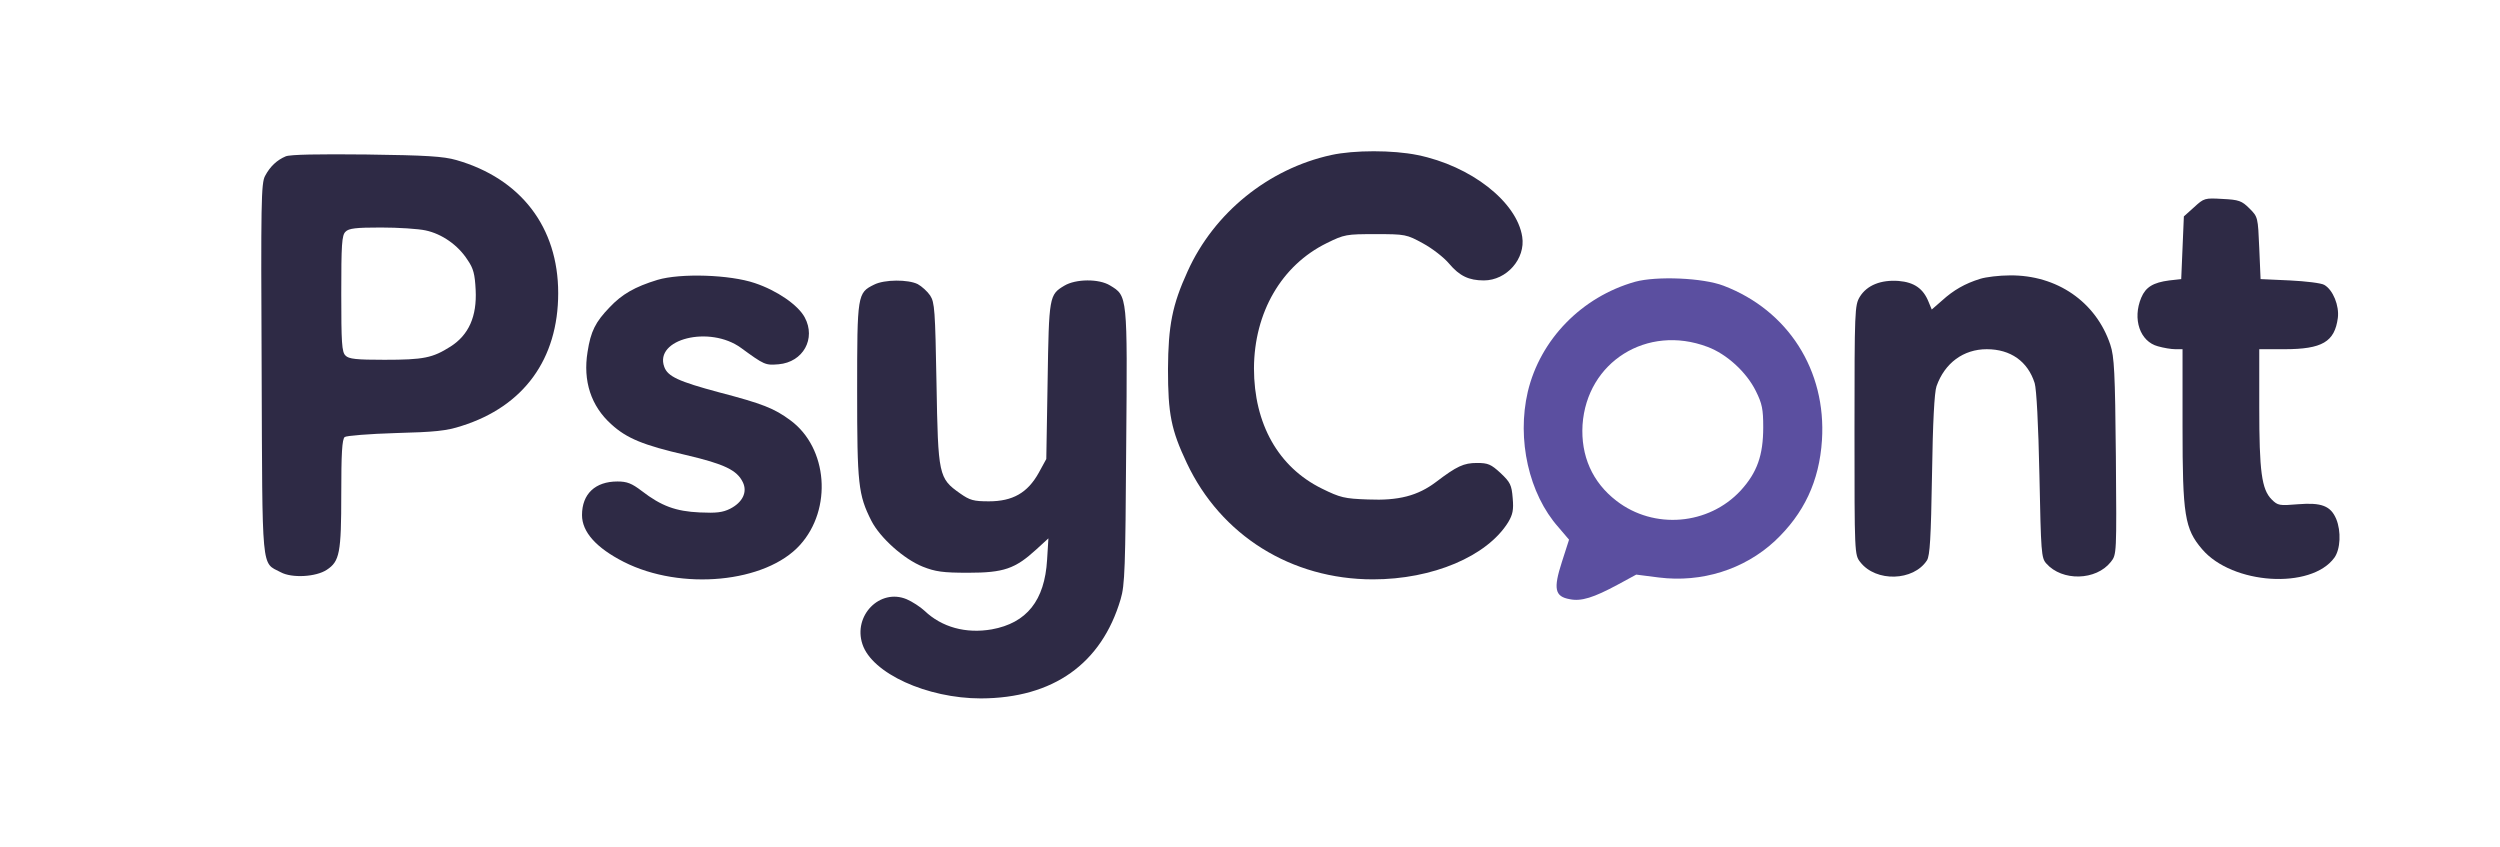
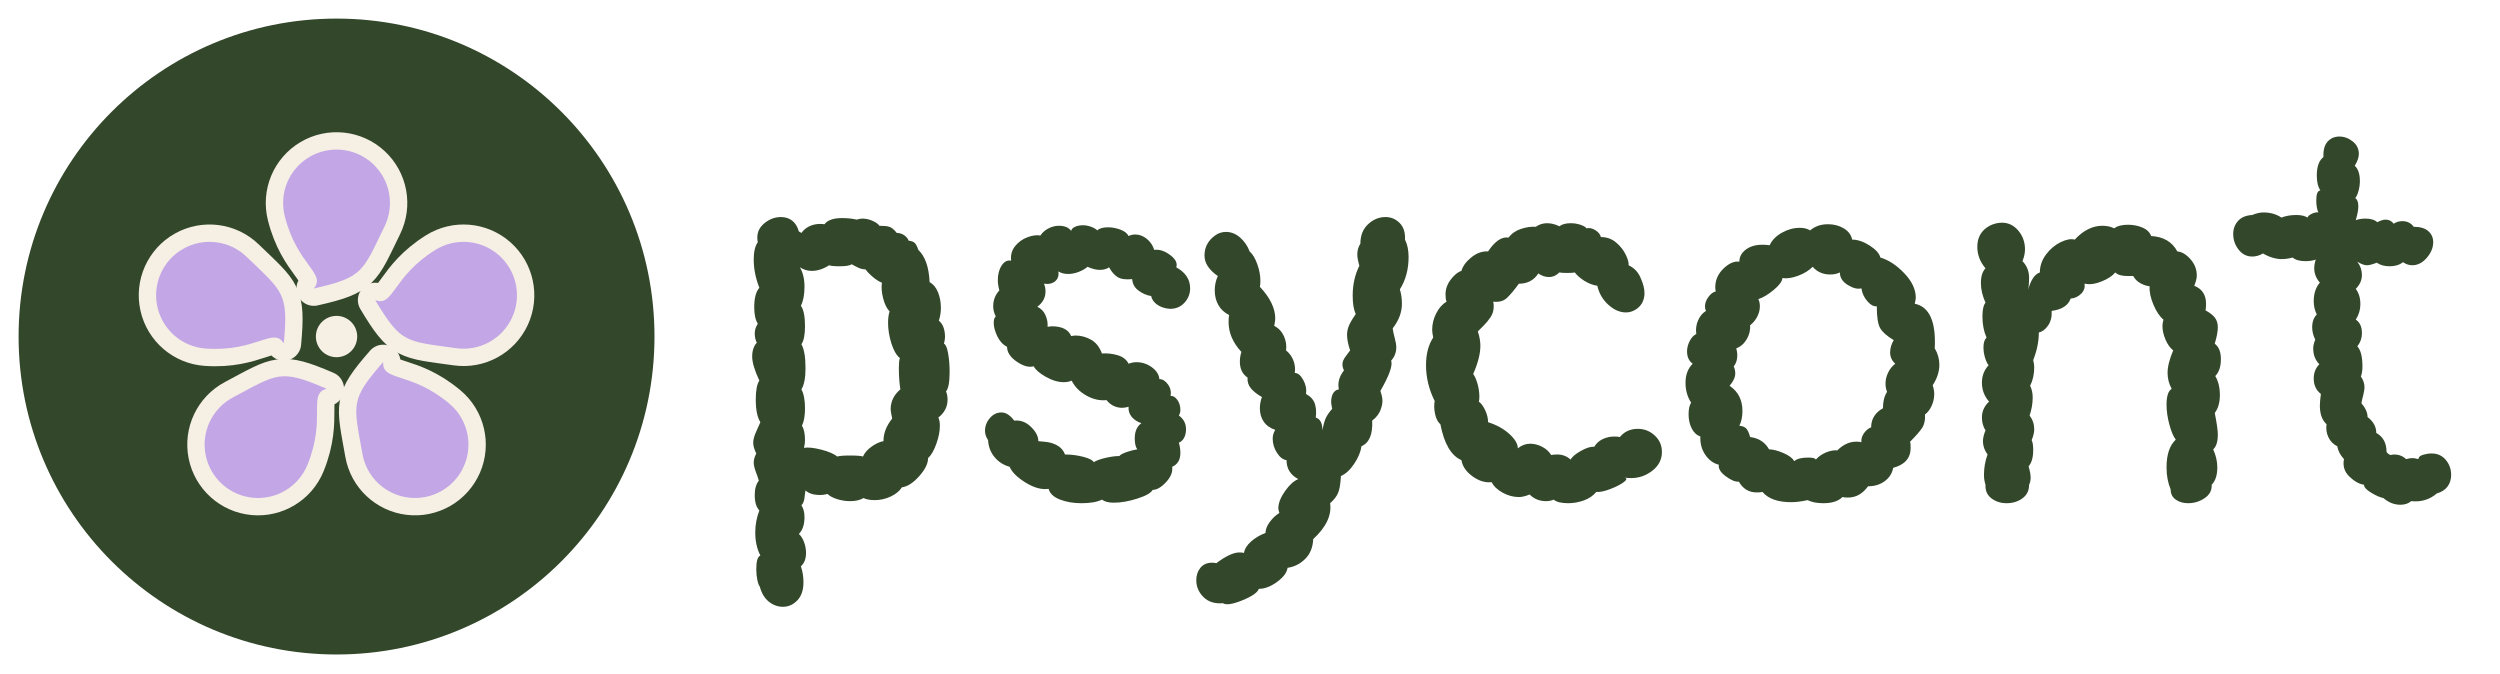
- <svg xmlns="http://www.w3.org/2000/svg" viewBox="560 130 945 320" width="945" height="320">
-   <g transform="translate(0,1024) scale(0.1,-0.1)" stroke="none">
-     <path fill="#2E2A45" d="M6680 8349 c-33 -14 -59 -38 -78 -74 -15 -27 -16 -103 -13 -730 3 -780 -2 -729 72 -768 42 -23 133 -18 174 9 49 32 55 64 55 287 0 152 3 207 13 215 6 5 93 12 192 15 149 4 192 8 250 27 235 74 365 253 365 502 0 249 -141 433 -385 503 -49 14 -113 18 -340 21 -180 2 -289 0 -305 -7z m529 -280 c61 -13 122 -55 158 -111 23 -33 28 -55 31 -114 5 -100 -26 -170 -95 -214 -68 -43 -101 -50 -250 -50 -106 0 -135 3 -147 16 -14 13 -16 49 -16 234 0 185 2 221 16 234 12 13 40 16 134 16 66 0 142 -5 169 -11z" />
-     <path fill="#2E2A45" d="M10632 8354 c-237 -52 -443 -218 -543 -440 -58 -127 -73 -205 -74 -369 0 -170 12 -230 71 -355 129 -274 395 -440 704 -440 225 0 431 87 511 216 17 29 21 46 17 91 -4 50 -9 60 -46 95 -36 33 -47 38 -89 38 -50 0 -76 -12 -155 -72 -69 -52 -141 -71 -257 -66 -89 3 -105 7 -174 41 -165 81 -257 245 -257 455 1 211 104 389 275 473 67 33 74 34 185 34 112 0 117 -1 179 -35 35 -19 79 -53 99 -77 39 -46 74 -63 131 -63 86 0 158 82 145 165 -20 132 -194 268 -396 309 -93 19 -239 19 -326 0z" />
-     <path fill="#2E2A45" d="M13894 8157 l-39 -35 -5 -119 -5 -118 -45 -5 c-61 -8 -89 -25 -106 -65 -34 -81 -5 -166 63 -184 21 -6 50 -11 66 -11 l27 0 0 -294 c0 -333 8 -385 74 -462 114 -134 412 -153 500 -32 23 32 26 100 7 146 -21 50 -56 63 -144 56 -71 -6 -77 -5 -100 18 -38 38 -47 106 -47 348 l0 220 95 0 c143 0 190 28 202 118 6 46 -18 106 -51 125 -11 7 -70 14 -131 17 l-110 5 -5 117 c-5 117 -5 118 -37 150 -29 29 -40 33 -102 36 -67 4 -70 3 -107 -31z" />
-     <path fill="#2E2A45" d="M8085 7882 c-85 -26 -134 -54 -181 -104 -53 -55 -71 -90 -83 -168 -18 -110 13 -205 90 -274 58 -53 121 -79 282 -116 145 -34 193 -57 215 -103 18 -37 -1 -76 -48 -100 -28 -14 -52 -17 -115 -14 -90 4 -145 24 -219 81 -38 29 -56 36 -92 36 -84 0 -134 -47 -134 -127 0 -64 54 -124 158 -177 217 -110 537 -79 666 64 123 136 105 367 -36 471 -62 46 -106 63 -270 106 -153 41 -194 60 -207 96 -39 106 172 158 290 72 89 -65 92 -66 142 -62 93 8 142 97 99 177 -25 47 -105 102 -189 130 -94 32 -281 38 -368 12z" />
-     <path fill="#2E2A45" d="M8904 7864 c-63 -31 -64 -37 -64 -401 0 -354 4 -393 54 -492 33 -64 122 -144 194 -173 48 -19 76 -23 172 -23 134 0 177 15 256 87 l47 43 -5 -81 c-9 -154 -77 -239 -209 -263 -98 -17 -189 8 -254 70 -16 15 -47 35 -68 44 -101 42 -203 -62 -167 -170 36 -110 244 -205 448 -205 273 1 456 131 528 375 16 53 18 118 21 577 5 575 5 569 -61 609 -42 26 -130 25 -173 -1 -57 -34 -58 -40 -63 -360 l-5 -295 -29 -53 c-42 -75 -98 -107 -188 -107 -58 0 -72 4 -109 30 -81 57 -83 68 -89 415 -5 278 -7 307 -24 333 -10 15 -32 35 -47 43 -36 18 -126 18 -165 -2z" />
-     <path fill="#5B4FA0" d="M11781 7875 c-202 -57 -359 -218 -406 -416 -42 -180 4 -386 116 -512 l40 -47 -27 -84 c-33 -102 -27 -131 30 -141 43 -9 90 6 181 55 l70 38 86 -11 c161 -20 321 30 437 137 111 104 169 227 179 382 17 264 -128 491 -372 584 -78 30 -253 37 -334 15z m273 -246 c73 -27 148 -96 183 -167 24 -48 28 -69 28 -137 0 -106 -23 -171 -85 -239 -121 -131 -328 -149 -470 -39 -91 70 -135 170 -128 287 16 238 244 381 472 295z" />
-     <path fill="#2E2A45" d="M13085 7886 c-58 -18 -101 -43 -144 -82 l-39 -34 -12 29 c-20 50 -54 74 -113 79 -67 5 -120 -16 -147 -60 -19 -32 -20 -49 -20 -504 0 -468 0 -471 22 -499 59 -76 201 -72 252 7 11 18 15 83 19 323 3 200 9 312 17 335 31 88 102 140 190 140 90 0 155 -46 181 -128 7 -23 14 -155 18 -348 6 -293 7 -313 26 -334 60 -68 188 -65 244 6 22 28 22 29 19 398 -3 319 -6 378 -21 423 -54 162 -202 264 -380 262 -39 0 -90 -6 -112 -13z" />
+ <svg xmlns="http://www.w3.org/2000/svg" width="780" height="210" viewBox="-105 -105 780 210">
+   <g transform="scale(0.62)">
+     <circle r="160" fill="#33472B" />
+     <g transform="scale(0.8)">
+       <path d="M-40.00,0.00 C-40.00,38.00 -20.00,49.20 -32.00,58.00 C6.00,58.80 6.22,54.82 30.64,25.71 A40,40 0 1 0 -40.00,0.00 Z" transform="rotate(0) translate(0,-84) rotate(-14) scale(0.84)" fill="#F5EFE4" stroke="#F5EFE4" stroke-width="26" stroke-linejoin="round" />
+       <path d="M-40.00,0.00 C-40.00,38.00 -20.00,49.20 -32.00,58.00 C6.00,58.80 6.22,54.82 30.64,25.71 A40,40 0 1 0 -40.00,0.00 Z" transform="rotate(72) translate(0,-84) rotate(-14) scale(0.84)" fill="#F5EFE4" stroke="#F5EFE4" stroke-width="26" stroke-linejoin="round" />
+       <path d="M-40.00,0.00 C-40.00,38.00 -20.00,49.20 -32.00,58.00 C6.00,58.80 6.22,54.82 30.64,25.71 A40,40 0 1 0 -40.00,0.00 Z" transform="rotate(144) translate(0,-84) rotate(-14) scale(0.84)" fill="#F5EFE4" stroke="#F5EFE4" stroke-width="26" stroke-linejoin="round" />
+       <path d="M-40.00,0.00 C-40.00,38.00 -20.00,49.20 -32.00,58.00 C6.00,58.80 6.22,54.82 30.64,25.71 A40,40 0 1 0 -40.00,0.00 Z" transform="rotate(216) translate(0,-84) rotate(-14) scale(0.84)" fill="#F5EFE4" stroke="#F5EFE4" stroke-width="26" stroke-linejoin="round" />
+       <path d="M-40.00,0.00 C-40.00,38.00 -20.00,49.20 -32.00,58.00 C6.00,58.80 6.22,54.82 30.64,25.71 A40,40 0 1 0 -40.00,0.00 Z" transform="rotate(288) translate(0,-84) rotate(-14) scale(0.84)" fill="#F5EFE4" stroke="#F5EFE4" stroke-width="26" stroke-linejoin="round" />
+       <path d="M-40.00,0.00 C-40.00,38.00 -20.00,49.20 -32.00,58.00 C6.00,58.80 6.22,54.82 30.64,25.71 A40,40 0 1 0 -40.00,0.00 Z" transform="rotate(0) translate(0,-84) rotate(-14) scale(0.84)" fill="#C3A6E6" />
+       <path d="M-40.00,0.00 C-40.00,38.00 -20.00,49.20 -32.00,58.00 C6.00,58.80 6.22,54.82 30.64,25.71 A40,40 0 1 0 -40.00,0.00 Z" transform="rotate(72) translate(0,-84) rotate(-14) scale(0.84)" fill="#C3A6E6" />
+       <path d="M-40.00,0.00 C-40.00,38.00 -20.00,49.20 -32.00,58.00 C6.00,58.80 6.22,54.82 30.64,25.71 A40,40 0 1 0 -40.00,0.00 Z" transform="rotate(144) translate(0,-84) rotate(-14) scale(0.84)" fill="#C3A6E6" />
+       <path d="M-40.00,0.00 C-40.00,38.00 -20.00,49.20 -32.00,58.00 C6.00,58.80 6.22,54.82 30.64,25.71 A40,40 0 1 0 -40.00,0.00 Z" transform="rotate(216) translate(0,-84) rotate(-14) scale(0.84)" fill="#C3A6E6" />
+       <path d="M-40.00,0.00 C-40.00,38.00 -20.00,49.20 -32.00,58.00 C6.00,58.80 6.22,54.82 30.64,25.71 A40,40 0 1 0 -40.00,0.00 Z" transform="rotate(288) translate(0,-84) rotate(-14) scale(0.84)" fill="#C3A6E6" />
+       <circle r="13" fill="#F5EFE4" />
+     </g>
  </g>
+   <path d="M189.84 0.16Q189.84 0.96 189.52 2.24Q190.32 2.56 190.8 5.2Q191.28 7.84 191.28 11.04Q191.28 15.84 190.16 17.12Q190.64 18.24 190.64 19.68Q190.64 23.04 187.76 25.28Q188.24 26.24 188.24 27.84Q188.24 30.4 187.12 33.52Q186.0 36.64 184.56 37.92Q184.56 40.48 181.76 43.6Q178.96 46.72 176.4 47.04Q175.28 48.8 172.88 49.92Q170.48 51.04 167.92 51.04Q165.84 51.04 164.4 50.4Q162.8 51.36 160.24 51.36Q158.16 51.36 156.16 50.72Q154.16 50.08 153.2 49.12Q151.92 49.44 150.96 49.44Q147.76 49.44 146.32 48.0Q146.16 48.8 146.0 50.32Q145.84 51.84 145.04 52.64Q146.0 54.08 146.0 56.32Q146.0 59.84 144.24 61.6Q145.2 62.4 145.84 64.08Q146.48 65.76 146.48 67.52Q146.48 70.24 144.88 71.68Q145.68 74.08 145.68 76.64Q145.68 80.32 143.76 82.32Q141.84 84.32 139.28 84.32Q136.88 84.32 134.88 82.72Q132.88 81.12 132.08 78.08Q131.6 77.44 131.28 75.92Q130.96 74.4 130.96 72.64Q130.96 68.8 132.24 68.32Q130.64 65.28 130.64 61.12Q130.64 57.6 131.92 54.24Q130.48 52.8 130.48 49.44Q130.48 46.56 131.76 44.96Q131.44 43.84 130.8 42.16Q130.16 40.48 130.16 39.2Q130.16 38.08 130.96 36.48Q130.0 34.56 130.0 33.12Q130.0 31.68 130.96 29.6Q131.92 27.52 132.24 26.72Q130.8 24.48 130.8 19.68Q130.8 15.36 131.92 13.76Q129.68 8.96 129.68 6.24Q129.68 3.52 131.12 1.92Q130.48 0.64 130.48 -0.96Q130.48 -2.56 131.44 -4.0Q130.32 -5.76 130.32 -9.12Q130.32 -13.44 131.92 -15.2Q130.16 -19.68 130.16 -24.0Q130.16 -27.68 131.44 -29.44Q131.28 -29.92 131.28 -30.88Q131.28 -33.6 133.6 -35.44Q135.92 -37.28 138.64 -37.28Q140.72 -37.28 142.16 -36.16Q143.6 -35.04 144.24 -32.8L145.04 -32.32Q146.16 -33.92 148.08 -34.64Q150.0 -35.36 152.24 -35.04Q153.68 -36.96 157.68 -36.96Q160.24 -36.96 162.32 -36.48Q163.28 -36.8 164.08 -36.8Q165.68 -36.8 167.28 -36.08Q168.88 -35.36 169.36 -34.56Q171.44 -34.56 172.48 -34.24Q173.52 -33.92 174.8 -32.32Q176.08 -32.32 177.12 -31.6Q178.16 -30.88 178.48 -29.92Q179.92 -29.76 180.48 -29.12Q181.04 -28.48 181.52 -27.04Q184.72 -24.0 185.04 -16.96Q186.8 -16.0 187.68 -13.76Q188.56 -11.52 188.56 -8.96Q188.56 -6.88 187.92 -4.96Q189.84 -3.36 189.84 0.16ZM170.64 32.64Q170.64 28.96 173.36 25.6Q172.88 23.2 172.88 22.72Q172.88 19.04 175.92 16.48Q175.44 13.6 175.44 9.76Q175.44 7.68 175.76 6.72Q174.16 5.44 173.12 2.16Q172.08 -1.12 172.08 -4.32Q172.08 -6.4 172.56 -7.84Q171.28 -9.12 170.56 -11.84Q169.84 -14.56 170.16 -16.8Q168.88 -17.28 167.36 -18.56Q165.84 -19.84 165.04 -20.96Q163.92 -20.96 162.88 -21.44Q161.84 -21.92 160.72 -22.56Q159.92 -21.92 156.88 -21.92Q154.48 -21.92 153.68 -22.24Q150.96 -20.48 148.24 -20.48Q146.32 -20.48 144.56 -21.6Q146.0 -19.2 146.0 -15.52Q146.0 -11.84 144.88 -9.6Q146.16 -7.84 146.16 -3.2Q146.16 0.8 145.04 2.4Q146.32 4.64 146.32 9.92Q146.32 14.4 145.04 16.48Q146.16 18.56 146.16 22.4Q146.16 25.92 145.2 27.84Q146.16 29.28 146.16 32.32Q146.16 33.44 145.84 34.72Q147.76 34.4 151.2 35.28Q154.64 36.16 156.24 37.44Q157.2 37.12 160.24 37.12Q163.44 37.12 164.24 37.44Q165.04 35.68 166.96 34.32Q168.88 32.96 170.64 32.64Z M263.28 36.32Q263.28 39.52 260.72 40.64Q261.04 43.04 258.8 45.44Q256.56 47.84 254.64 47.84Q253.84 49.28 249.84 50.56Q245.84 51.84 242.48 51.84Q240.08 51.84 238.8 50.88Q236.56 52.0 232.4 52.0Q228.72 52.0 225.76 50.88Q222.8 49.76 222.16 47.52Q218.96 48.0 215.04 45.6Q211.12 43.2 210 40.64Q207.12 39.84 205.28 37.6Q203.44 35.36 203.28 32.32Q202.32 30.88 202.32 29.44Q202.32 27.2 203.84 25.44Q205.36 23.68 207.44 23.68Q209.52 23.68 211.44 26.24Q214.32 25.92 216.64 28.16Q218.96 30.4 218.96 32.64Q219.44 32.64 221.44 32.88Q223.44 33.12 225.04 34.08Q226.64 35.04 227.28 36.8Q230.16 36.8 232.96 37.52Q235.76 38.24 236.24 39.2Q237.52 38.4 240.0 37.84Q242.48 37.28 244.24 37.28Q244.72 36.64 246.64 36.0Q248.56 35.36 249.84 35.2Q249.04 34.08 249.04 31.84Q249.04 28.48 251.12 27.04Q249.2 26.4 248.08 25.04Q246.96 23.68 247.12 21.92Q245.84 22.24 245.2 22.24Q242.16 22.24 240.24 19.84Q237.04 20.16 233.92 18.4Q230.8 16.64 229.36 13.76Q228.24 14.24 226.96 14.24Q224.24 14.24 221.28 12.56Q218.32 10.88 217.52 9.28Q215.28 9.92 212.24 7.84Q209.2 5.76 209.2 3.2Q207.28 2.24 206.16 -0.08Q205.04 -2.4 205.04 -4.32Q205.04 -5.76 205.68 -6.24Q204.88 -7.84 204.88 -9.44Q204.88 -12.32 206.8 -14.4Q206.32 -16.16 206.32 -17.6Q206.32 -20.32 207.52 -22.16Q208.72 -24.0 210.48 -23.68Q210.16 -26.24 211.68 -28.16Q213.2 -30.08 215.52 -30.96Q217.84 -31.84 219.6 -31.52Q220.56 -32.96 222.16 -33.76Q223.76 -34.56 225.36 -34.56Q228.08 -34.56 229.2 -32.96Q229.36 -33.76 230.4 -34.24Q231.44 -34.72 232.88 -34.72Q234.16 -34.72 235.44 -34.24Q236.72 -33.76 237.36 -33.12Q238.32 -34.08 240.72 -34.08Q242.64 -34.08 244.56 -33.36Q246.48 -32.64 247.12 -31.36Q248.08 -31.84 249.2 -31.84Q251.12 -31.84 252.8 -30.48Q254.48 -29.12 255.12 -27.04Q257.52 -27.36 260.08 -25.44Q262.64 -23.52 262.0 -21.6Q266.32 -19.2 266.32 -15.04Q266.32 -12.48 264.56 -10.56Q262.8 -8.64 260.08 -8.64Q257.68 -8.8 256.08 -9.92Q254.48 -11.04 254.16 -12.64Q252.08 -12.96 250.24 -14.32Q248.4 -15.68 248.24 -17.92Q245.2 -17.6 243.68 -18.56Q242.16 -19.52 241.04 -21.6Q239.92 -20.8 238.16 -20.8Q236.4 -20.8 234.32 -21.76Q233.2 -20.8 231.52 -20.16Q229.84 -19.52 228.24 -19.52Q226.48 -19.52 225.2 -20.32Q225.52 -18.4 224.24 -17.28Q222.96 -16.16 220.72 -16.48Q221.2 -15.36 221.2 -14.08Q221.2 -11.2 218.64 -9.28Q220.4 -8.48 221.2 -6.64Q222 -4.8 221.84 -3.04L223.12 -3.2Q227.92 -3.2 229.2 -0.16L230.48 -0.32Q233.04 -0.32 235.36 0.96Q237.68 2.24 238.8 5.28Q241.36 5.12 243.76 5.84Q246.16 6.56 247.12 8.48Q248.4 8.0 249.52 8.0Q252.24 8.0 254.4 9.6Q256.56 11.2 256.72 13.28Q258.16 13.28 259.36 14.88Q260.56 16.48 260.24 18.56Q261.36 18.4 262.32 19.76Q263.28 21.12 263.28 22.88Q263.28 23.84 262.8 24.64Q265.04 26.24 265.04 28.96Q265.04 30.4 264.48 31.52Q263.92 32.64 262.8 33.12Q263.28 34.72 263.28 36.32Z M323.12 26.24Q323.44 32.64 319.76 34.24Q319.44 36.8 317.52 39.68Q315.6 42.56 313.36 43.52Q313.36 44.16 313.12 46.16Q312.88 48.16 312.16 49.44Q311.44 50.72 310 52.0Q310.8 57.6 304.72 63.2Q304.56 67.04 302.24 69.36Q299.92 71.68 296.72 72.16Q296.4 74.4 293.44 76.56Q290.48 78.72 287.76 78.72Q287.12 80.48 282.56 82.32Q278 84.16 276.56 83.2Q272.72 83.52 270.48 81.28Q268.24 79.04 268.24 76.0Q268.24 73.76 269.52 72.16Q270.8 70.56 273.2 70.56Q274 70.56 274.48 70.72Q278.96 67.36 281.68 67.36Q282.64 67.36 283.12 67.52Q283.44 65.6 285.36 63.92Q287.28 62.24 289.84 61.28Q289.84 59.68 291.12 57.92Q292.4 56.16 294.16 55.04Q293.84 54.08 293.84 53.6Q293.84 51.2 295.92 48.24Q298 45.28 300.08 44.48Q296.4 42.56 296.4 38.56Q294.8 38.4 293.44 36.32Q292.08 34.24 292.08 31.84Q292.08 30.4 292.88 29.12Q290.48 28.32 289.28 26.56Q288.08 24.8 288.08 22.4Q288.08 20.64 288.72 18.88Q286.48 17.6 285.28 16.16Q284.08 14.72 284.24 12.8Q281.84 11.2 281.84 7.84Q281.84 6.24 282.32 4.8Q278.32 0.48 278.32 -4.48Q278.32 -5.92 278.48 -6.72Q276.24 -7.84 275.12 -9.84Q274 -11.84 274 -14.4Q274 -16.8 274.96 -18.88Q270.8 -21.76 270.8 -25.28Q270.8 -29.28 274.32 -31.68Q275.76 -32.64 277.52 -32.64Q279.92 -32.64 281.92 -30.88Q283.92 -29.12 284.88 -26.56Q286.32 -25.28 287.28 -22.56Q288.24 -19.84 288.24 -17.44Q288.24 -16.0 288.08 -15.52Q292.88 -10.4 292.88 -5.6Q292.88 -4.96 292.56 -3.36Q294.64 -2.24 295.6 -0.08Q296.56 2.08 296.24 4.32Q297.84 5.6 298.56 7.52Q299.28 9.44 298.96 11.36Q300.4 11.36 301.6 13.52Q302.8 15.68 302.48 17.92Q304.56 19.04 305.2 20.88Q305.84 22.72 305.52 25.28Q307.6 25.92 307.6 29.28Q308.08 26.56 308.72 25.28Q309.36 24.0 310.64 22.56Q310.32 20.96 310.32 20.48Q310.32 18.72 310.96 17.68Q311.6 16.64 312.72 16.48Q312.08 13.44 314.32 10.56Q313.84 9.6 313.84 8.64Q313.84 7.52 314.88 6.16Q315.92 4.8 316.24 4.32Q315.28 1.44 315.28 -0.48Q315.28 -2.08 315.92 -3.52Q316.56 -4.96 318 -7.04Q317.04 -8.96 317.04 -12.8Q317.04 -17.92 319.12 -22.08Q318.48 -24.32 318.48 -25.6Q318.48 -27.52 319.44 -28.96Q319.44 -32.8 321.84 -35.04Q324.24 -37.28 327.28 -37.28Q329.84 -37.28 331.68 -35.44Q333.52 -33.6 333.36 -30.24Q334.48 -28.0 334.48 -24.8Q334.48 -19.04 331.76 -14.72Q332.4 -12.64 332.4 -10.24Q332.4 -6.24 329.52 -2.56Q329.68 -1.28 330.16 0.48Q330.64 2.24 330.64 3.36Q330.64 5.76 329.04 7.52Q329.84 9.76 325.68 16.96Q326.32 18.88 326.32 20.0Q326.32 21.28 325.84 22.56Q325.2 24.64 323.12 26.24Z M384.24 52.0Q381.04 52.0 379.76 50.88Q378.64 51.36 377.36 51.36Q374.32 51.36 372.24 49.28Q370.32 50.08 368.88 50.08Q366.32 50.08 363.84 48.72Q361.36 47.36 360.4 45.44Q357.36 45.76 354.4 43.6Q351.44 41.44 350.96 38.56Q346.16 36.48 344.4 27.36Q343.44 26.56 342.96 24.96Q342.48 23.36 342.48 21.76Q342.48 20.64 342.64 20.16Q339.92 14.72 339.92 8.96Q339.92 3.68 342.16 0.32Q341.84 -1.28 341.84 -2.08Q341.84 -4.8 343.12 -7.28Q344.4 -9.76 346.32 -10.88Q346 -11.68 346 -13.12Q346 -15.68 347.68 -17.84Q349.36 -20.0 350.96 -20.48Q351.6 -22.72 354.08 -24.72Q356.56 -26.72 359.28 -26.56Q362.48 -31.36 365.68 -30.88Q367.12 -32.8 369.6 -33.6Q372.08 -34.4 374.16 -34.24Q375.76 -35.36 377.68 -35.36Q379.6 -35.36 381.52 -34.4Q382.8 -35.36 385.04 -35.36Q386.64 -35.36 388.08 -34.88Q389.52 -34.4 390 -33.76Q391.28 -34.08 392.72 -33.2Q394.16 -32.32 394.48 -31.04Q397.2 -31.04 399.2 -29.36Q401.2 -27.68 402.24 -25.52Q403.28 -23.36 403.12 -22.24Q405.84 -20.96 406.96 -18.08Q408.08 -15.52 408.08 -13.6Q408.08 -10.4 405.68 -8.64Q404.08 -7.52 402.32 -7.52Q399.44 -7.52 396.8 -9.92Q394.16 -12.32 393.36 -15.84Q391.28 -16.16 389.36 -17.36Q387.44 -18.56 386.32 -20.0Q385.84 -19.84 383.92 -19.84Q382.16 -19.84 381.52 -20.0Q380.08 -18.56 378.32 -18.56Q376.56 -18.56 374.96 -19.68Q372.88 -16.48 368.88 -16.48Q366.8 -13.6 365.2 -12.08Q363.6 -10.56 360.88 -10.88Q361.04 -10.4 361.04 -9.44Q361.04 -7.52 360.08 -6.08Q359.12 -4.64 357.92 -3.44Q356.72 -2.24 356.08 -1.6Q356.88 0.8 356.88 2.88Q356.88 6.56 354.64 11.68Q355.44 12.8 356 14.8Q356.56 16.8 356.56 18.72Q356.56 19.84 356.4 20.32Q357.52 21.12 358.4 23.04Q359.28 24.96 359.28 26.72Q363.28 28.0 365.92 30.4Q368.56 32.8 368.56 34.88Q370.32 33.44 372.4 33.44Q374.32 33.44 376.16 34.4Q378 35.36 378.96 36.96Q379.76 36.8 380.88 36.8Q383.28 36.8 385.04 38.4Q385.68 37.12 388.24 35.68Q390.8 34.24 392.4 34.4Q393.36 32.8 395.04 32.0Q396.72 31.2 398.64 31.2Q399.92 31.2 400.4 31.36Q402.48 28.8 406 28.8Q409.04 28.8 411.28 30.88Q413.52 32.96 413.52 36.0Q413.52 39.52 410.56 41.84Q407.6 44.16 403.92 44.16Q402.48 44.16 401.84 44.0Q403.12 44.32 401.6 45.44Q400.08 46.56 397.36 47.6Q394.64 48.64 393.04 48.48Q391.6 50.24 389.2 51.12Q386.8 52.0 384.24 52.0Z M463.92 52.0Q460.88 52.0 458.96 51.04Q456.08 51.68 453.84 51.68Q447.6 51.68 444.88 48.48Q444.24 48.64 443.12 48.64Q439.44 48.64 437.52 45.28Q435.92 45.44 433.44 43.6Q430.96 41.76 431.28 40.0Q428.72 39.36 427.04 36.88Q425.36 34.4 425.52 31.2Q423.76 30.56 422.8 28.64Q421.84 26.72 421.84 24.32Q421.84 21.76 422.64 20.64Q420.88 17.92 420.88 14.4Q420.88 10.72 423.12 8.48Q421.36 7.2 421.36 4.64Q421.36 3.04 422.16 1.44Q422.96 -0.16 424.24 -0.8Q423.92 -3.04 424.8 -5.04Q425.68 -7.04 427.28 -8.0Q426.96 -8.48 426.96 -9.44Q426.96 -10.88 428.0 -12.32Q429.04 -13.76 430.32 -14.08Q430.16 -14.56 430.16 -15.36Q430.16 -18.72 432.72 -21.2Q435.28 -23.68 437.68 -23.36Q437.68 -25.6 439.68 -27.12Q441.68 -28.64 444.88 -28.64Q446.32 -28.64 447.12 -28.48Q448.24 -30.88 450.96 -32.4Q453.68 -33.92 456.56 -33.92Q458.48 -33.92 459.76 -33.12Q462.0 -35.04 465.36 -35.04Q468.08 -35.04 470.24 -33.76Q472.4 -32.48 472.88 -30.24Q475.44 -30.24 478.32 -28.4Q481.2 -26.56 481.68 -24.64Q485.52 -23.52 489.12 -19.76Q492.72 -16.0 492.72 -12.16Q492.72 -11.52 492.4 -10.24Q499.28 -8.8 498.64 3.68Q500.08 6.08 500.08 8.8Q500.08 12.0 498.0 15.2Q498.48 16.64 498.48 17.92Q498.48 19.84 497.68 21.6Q496.88 23.36 495.6 24.32Q495.76 26.88 494.72 28.48Q493.68 30.08 490.96 32.8Q491.12 33.44 491.12 34.72Q491.12 39.52 485.68 40.96Q485.2 43.52 483.04 45.12Q480.88 46.72 477.84 46.72Q475.28 50.24 471.6 50.24Q470.48 50.24 469.84 50.08Q467.92 52.0 463.92 52.0ZM459.12 37.76Q461.36 37.76 461.52 38.4Q462.8 36.96 464.72 36.16Q466.64 35.36 468.24 35.52Q470.96 32.8 474.16 32.8Q475.28 32.8 475.76 32.96Q475.6 31.52 476.56 30.16Q477.52 28.8 478.8 28.32Q478.8 26.24 479.84 24.72Q480.88 23.2 482.48 22.4Q482.48 19.2 483.76 17.28Q483.28 16.0 483.28 14.72Q483.28 12.96 484.08 11.28Q484.88 9.6 486.32 8.48Q484.72 7.04 484.72 4.96Q484.72 3.04 485.84 1.12Q482.64 -0.8 481.6 -2.64Q480.56 -4.48 480.56 -9.44Q479.12 -9.28 477.6 -11.04Q476.08 -12.8 475.76 -15.04Q474.0 -14.56 471.52 -16.08Q469.04 -17.6 469.04 -20.0Q467.76 -19.36 466.0 -19.36Q462.64 -19.36 460.56 -21.76Q458.8 -20.0 456.0 -18.96Q453.2 -17.92 451.12 -18.24Q450.96 -16.64 448.32 -14.48Q445.68 -12.32 443.6 -11.68Q444.08 -10.72 444.08 -9.44Q444.08 -7.84 443.28 -6.24Q442.48 -4.64 441.04 -3.52Q441.2 -1.28 440.0 0.8Q438.8 2.88 436.72 3.68Q437.04 4.96 437.04 5.76Q437.04 8.0 435.92 9.28Q436.4 10.4 436.4 11.52Q436.4 13.28 434.64 15.36Q438.64 18.08 438.64 23.2Q438.64 25.92 437.68 27.84Q439.28 28.0 439.92 28.8Q440.56 29.6 441.04 31.36Q445.04 31.84 446.96 35.2Q448.72 35.2 451.36 36.32Q454.0 37.44 454.8 38.88Q456.08 37.76 459.12 37.76Z M541.04 -11.84Q539.92 -8.64 535.12 -8.0Q535.28 -5.28 534.0 -3.44Q532.72 -1.6 531.12 -1.28Q531.12 2.88 529.36 7.36Q529.68 8.64 529.68 9.6Q529.68 12.8 528.4 15.36Q529.2 16.96 529.2 19.04Q529.2 21.76 528.24 24.64Q529.68 26.56 529.68 28.96Q529.68 30.4 528.88 32.32Q529.36 33.28 529.36 35.36Q529.36 38.88 527.92 40.48Q528.56 42.72 528.56 44.0Q528.56 45.28 528.08 46.24Q528.08 48.96 526.0 50.48Q523.92 52.0 521.04 52.0Q518.32 52.0 516.32 50.48Q514.32 48.96 514.48 46.24Q514.0 44.8 514.0 43.2Q514.0 39.84 515.12 36.8Q513.68 34.88 513.68 32.64Q513.68 31.2 514.48 29.28Q513.36 27.52 513.36 25.28Q513.36 23.68 514.0 22.4Q514.64 21.12 515.6 20.32Q513.36 17.76 513.36 14.4Q513.36 11.2 515.44 8.96Q514.8 8.16 514.32 6.56Q513.84 4.96 513.84 3.36Q513.84 1.28 514.8 0.32Q513.52 -2.56 513.52 -6.24Q513.52 -9.44 514.48 -10.56Q513.04 -13.76 513.04 -16.64Q513.04 -19.84 514.48 -21.28Q511.92 -24.32 511.92 -28.0Q511.92 -32.48 515.76 -34.56Q517.68 -35.52 519.6 -35.52Q522.64 -35.52 524.72 -33.04Q526.8 -30.56 526.8 -27.2Q526.8 -25.44 526.0 -23.52Q528.08 -21.44 528.08 -18.24Q528.08 -16.0 527.76 -14.56Q529.04 -19.2 531.44 -20.0Q531.44 -23.04 533.36 -25.6Q535.28 -28.16 537.92 -29.44Q540.56 -30.72 542.32 -30.24Q546.32 -34.56 550.96 -34.56Q553.04 -34.56 554.64 -33.76Q556.08 -34.88 558.96 -34.88Q561.36 -34.88 563.44 -34.0Q565.52 -33.12 566.16 -31.36Q571.92 -31.04 574.32 -26.56Q576.4 -26.4 578.4 -24.16Q580.4 -21.92 580.4 -19.04Q580.4 -17.76 579.6 -15.84Q583.28 -14.4 583.28 -10.24Q583.28 -8.8 583.12 -8.16Q585.2 -7.04 586.08 -5.84Q586.96 -4.64 586.96 -2.88Q586.96 -0.96 586.0 2.24Q587.92 3.68 587.92 7.04Q587.92 10.56 586.16 12.32Q587.6 14.72 587.6 18.24Q587.6 21.76 586.0 23.84Q586.96 28.64 586.96 30.56Q586.96 33.92 585.52 35.2Q586.8 38.08 586.8 40.8Q586.8 44.48 585.04 46.24Q585.2 48.8 582.88 50.4Q580.56 52.0 577.68 52.0Q575.44 52.0 573.84 50.88Q572.24 49.76 572.24 47.68Q570.96 44.64 570.96 40.8Q570.96 34.88 573.84 32.16Q572.72 30.72 571.84 27.44Q570.96 24.16 570.96 21.28Q570.96 17.28 572.56 16.32Q571.28 13.92 571.28 11.36Q571.28 8.48 573.04 4.32Q571.6 3.2 570.64 0.96Q569.68 -1.28 569.68 -3.36Q569.68 -4.0 570.0 -5.28Q568.24 -6.72 566.88 -9.92Q565.52 -13.12 565.68 -15.68Q564.24 -15.84 562.8 -16.64Q561.36 -17.44 560.56 -18.88H558.8Q556.08 -18.88 554.96 -20.0Q553.68 -18.4 550.72 -17.2Q547.76 -16.0 545.52 -16.48H545.36Q545.68 -14.72 544.32 -13.36Q542.96 -12.0 541.04 -11.84Z M652.08 36.64Q652.72 36.48 653.68 36.48Q656.4 36.48 658.08 38.48Q659.76 40.48 659.76 43.2Q659.76 45.28 658.64 46.8Q657.52 48.32 655.28 48.96Q651.92 51.84 647.28 51.36Q646.0 52.48 643.92 52.48Q641.04 52.48 638.64 50.4Q637.04 50.08 634.8 48.72Q632.56 47.36 632.56 46.24Q630.32 45.92 628.0 43.68Q625.68 41.44 626.32 38.24Q624.56 36.32 624.24 34.24Q622.32 33.28 621.44 31.36Q620.56 29.44 620.88 27.36Q618.8 25.44 618.8 21.6Q618.8 20.16 619.12 17.92Q616.88 16.16 616.88 13.12Q616.88 10.4 618.64 8.64Q616.72 6.72 616.72 3.68Q616.72 2.56 617.36 0.96Q616.4 -0.96 616.4 -2.88Q616.4 -5.44 617.84 -6.88Q616.88 -8.8 616.88 -11.04Q616.88 -12.96 617.44 -14.48Q618.0 -16.0 618.8 -16.8Q617.04 -18.88 617.04 -21.28Q617.04 -22.56 617.52 -24.0Q616.08 -23.52 614.32 -23.52Q611.6 -23.52 610.32 -24.64Q608.4 -24.16 606.96 -24.16Q604.08 -24.16 601.04 -25.92Q599.44 -24.96 597.68 -24.96Q595.12 -24.96 593.44 -27.12Q591.76 -29.28 591.76 -32.0Q591.76 -34.4 593.28 -36.08Q594.8 -37.76 597.68 -37.92Q599.6 -38.72 601.2 -38.72Q604.4 -38.72 606.8 -37.12Q608.88 -37.92 611.44 -37.92Q613.68 -37.92 614.96 -37.12Q615.12 -37.76 616.32 -38.32Q617.52 -38.88 618.32 -38.72Q617.68 -40.16 617.68 -42.56Q617.68 -45.44 618.96 -45.6Q617.84 -47.2 617.84 -50.24Q617.84 -54.4 619.92 -56.0Q619.76 -59.2 621.2 -60.8Q622.64 -62.4 624.88 -62.4Q627.12 -62.4 629.04 -60.88Q630.96 -59.36 630.96 -56.96Q630.96 -55.36 629.68 -53.28Q631.28 -51.84 631.28 -48.48Q631.28 -47.04 630.88 -45.52Q630.48 -44.0 629.84 -43.2Q630.8 -42.56 630.8 -40.64Q630.8 -39.04 630.0 -36.32Q631.44 -36.8 633.04 -36.8Q635.44 -36.8 636.72 -35.68Q638.32 -36.48 639.28 -36.48Q640.88 -36.48 641.84 -35.2Q642.96 -36.0 644.56 -36.0Q646.8 -36.0 648.08 -34.24Q651.12 -34.24 652.64 -32.88Q654.16 -31.52 654.16 -29.44Q654.16 -26.88 652.16 -24.56Q650.16 -22.24 647.6 -22.24Q646.16 -22.24 644.72 -23.2Q643.12 -21.92 640.56 -21.92Q638.16 -21.92 636.56 -23.04Q634.48 -22.24 633.52 -22.24Q632.24 -22.24 630.48 -23.36Q631.92 -21.44 631.92 -19.2Q631.92 -16.8 630.0 -14.88Q631.44 -12.96 631.44 -10.08Q631.44 -7.52 630.0 -5.28Q631.92 -4.0 631.92 -1.12Q631.92 1.28 630.48 3.04Q632.08 4.8 632.08 9.28Q632.08 11.2 631.6 12.48Q632.72 14.08 632.72 15.84Q632.72 16.8 632.32 18.32Q631.92 19.84 631.76 20.8Q633.68 23.04 633.68 25.12Q636.4 27.2 636.4 30.08Q639.6 31.84 639.6 36.0Q639.92 36.48 640.24 36.64Q640.56 36.8 640.72 36.96L641.84 36.8Q644.24 36.8 645.68 38.24Q646.96 37.92 647.76 37.92Q648.24 37.92 649.52 38.24Q649.68 37.44 650.4 37.12Q651.12 36.8 652.08 36.64Z" fill="#33472B" />
</svg>
